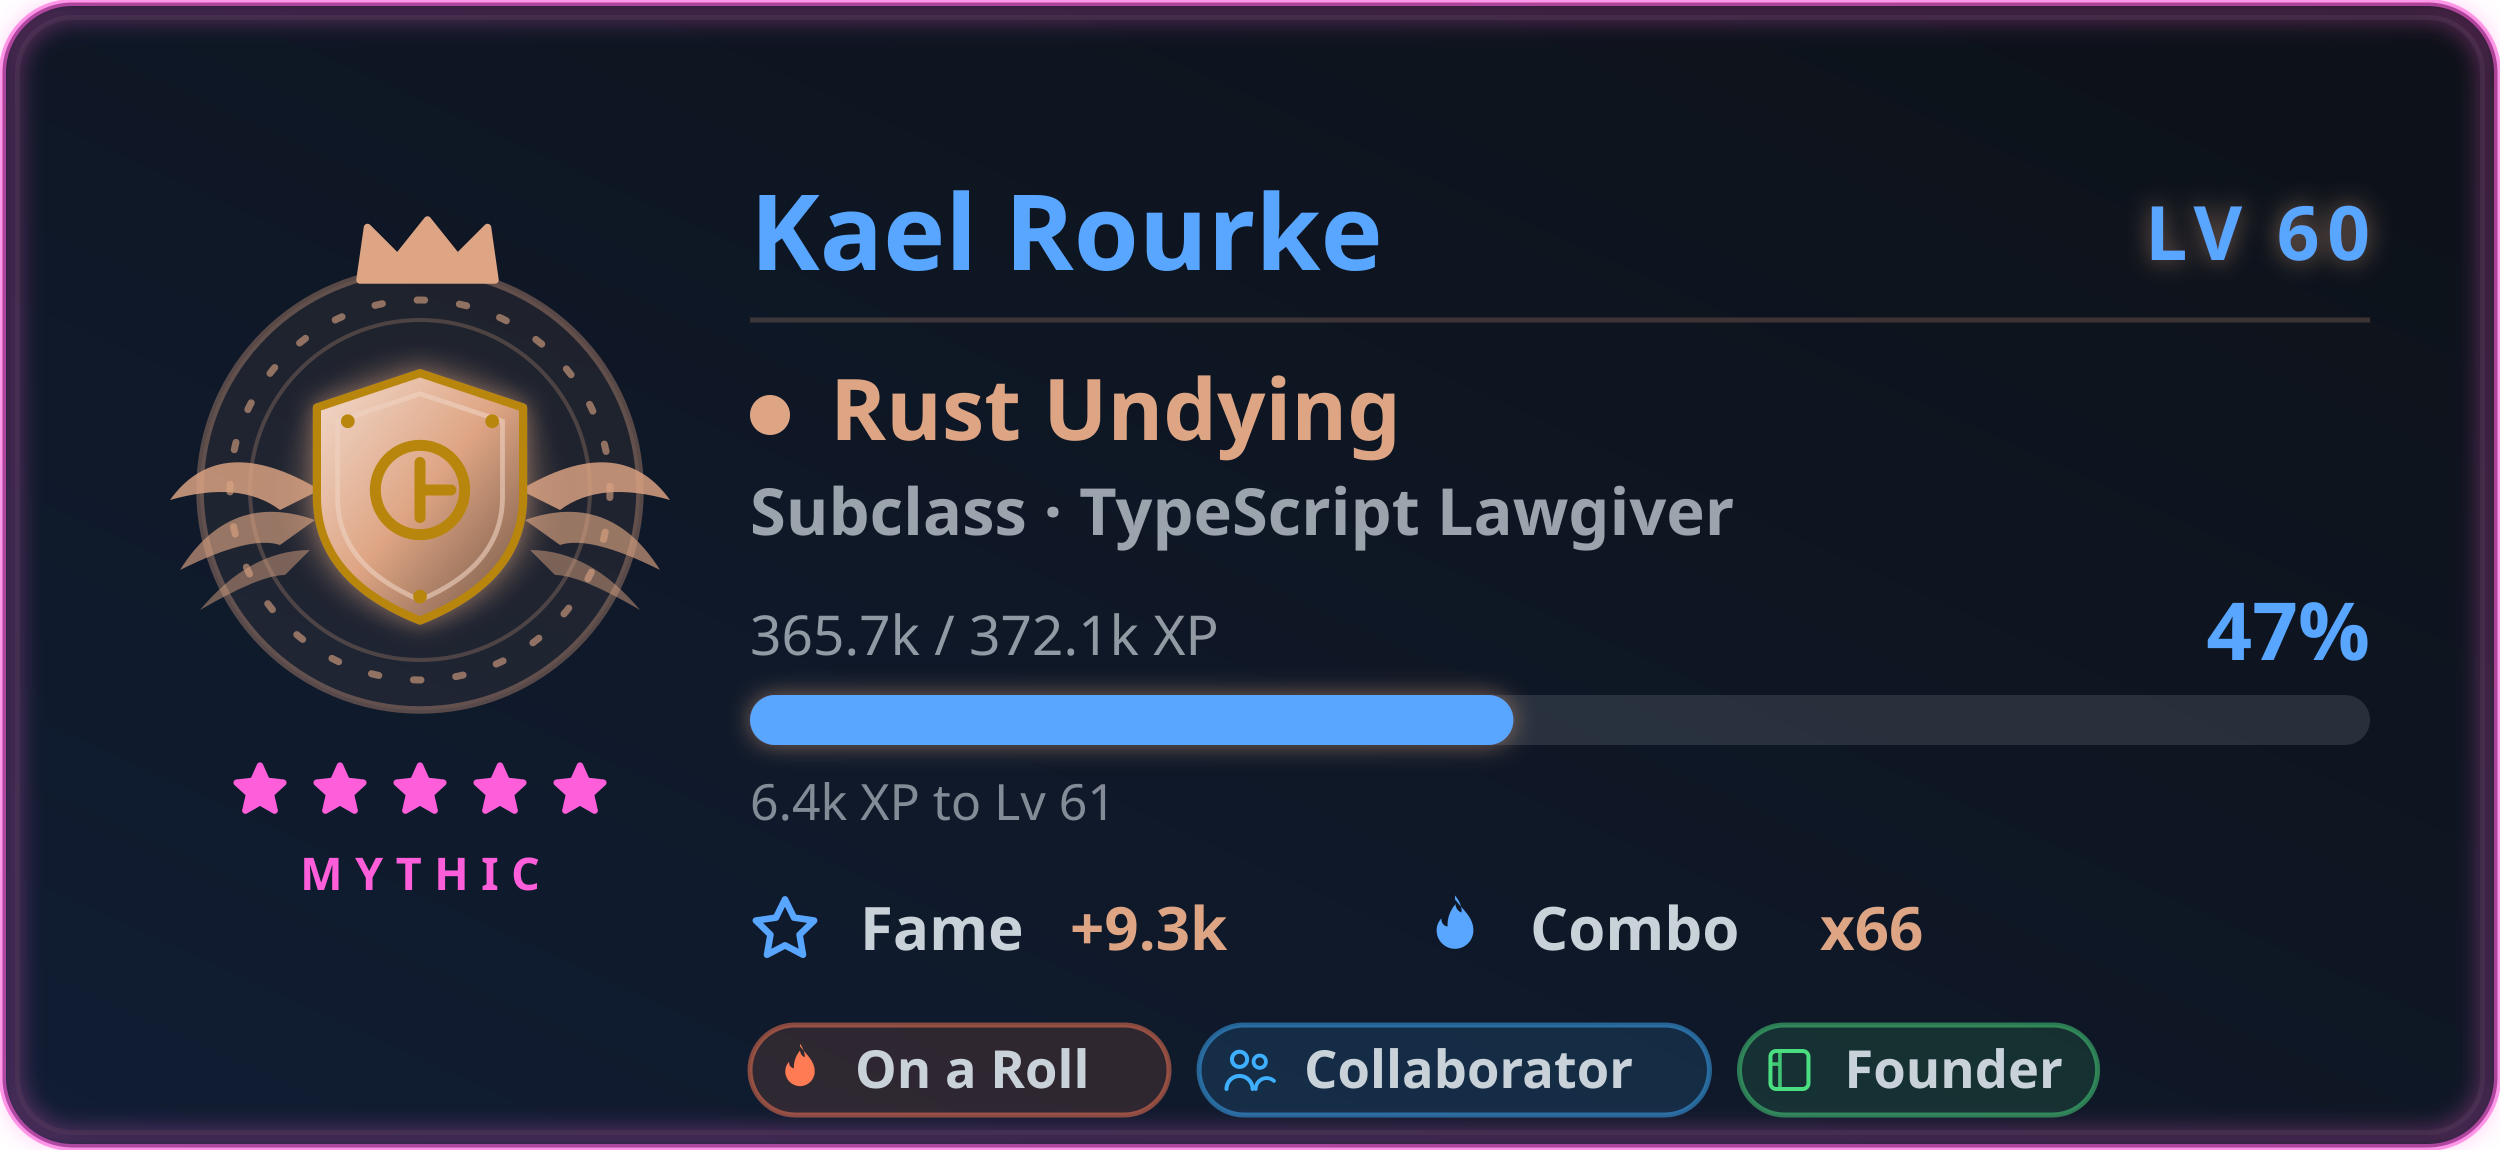
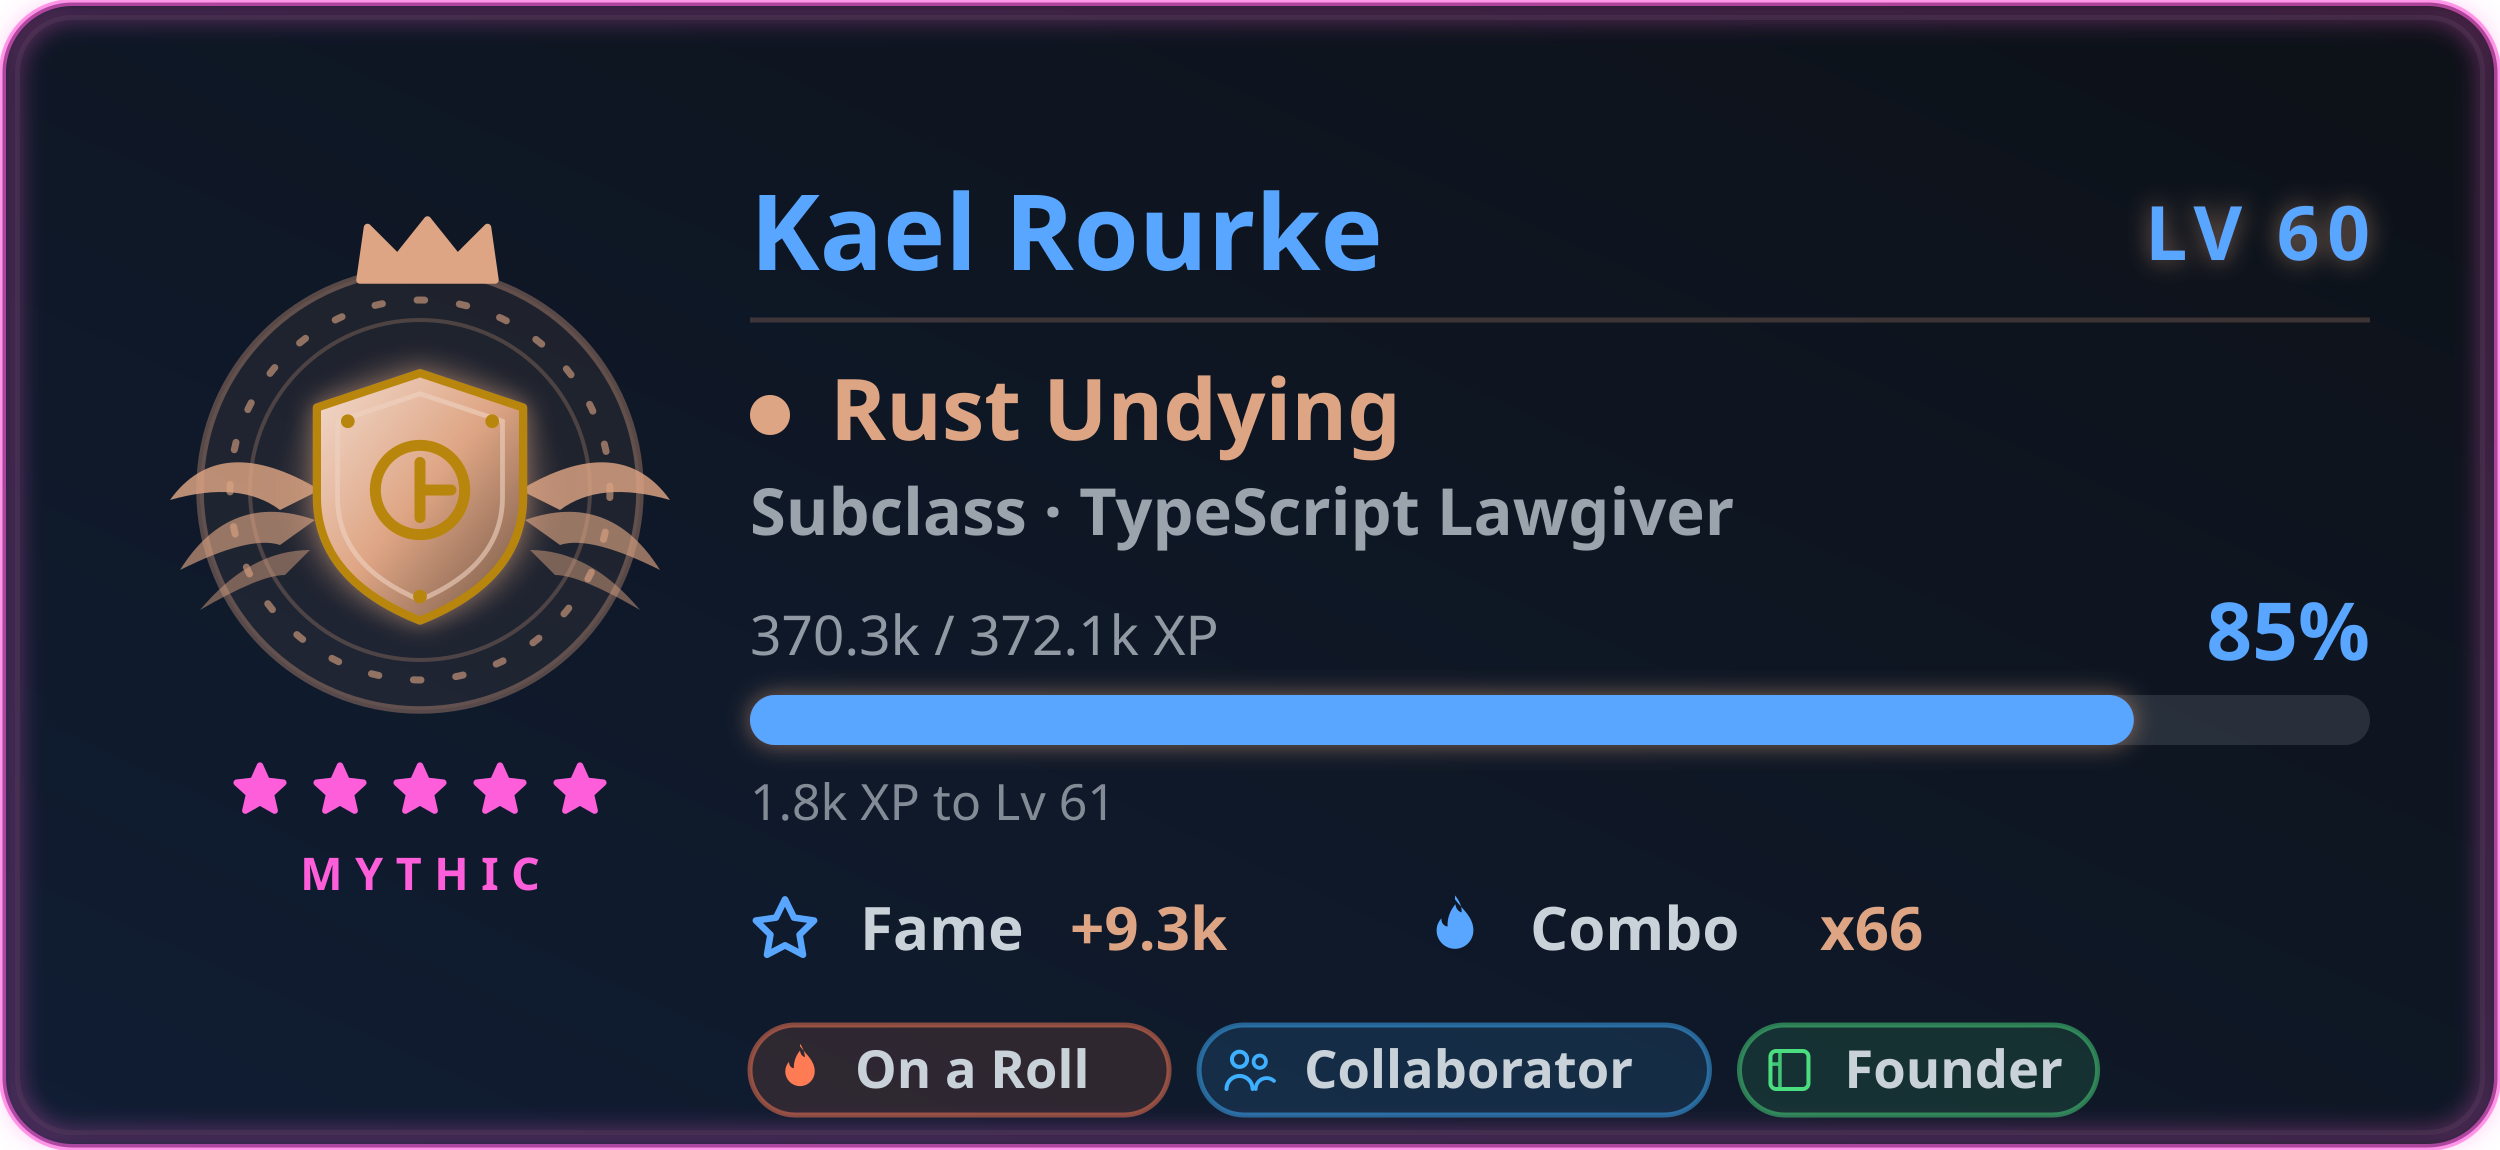
<svg xmlns="http://www.w3.org/2000/svg" width="500" height="230" viewBox="0 0 500 230" role="img" aria-labelledby="card-title-a11y card-desc-a11y">
  <style>
text { font-family: 'Segoe UI', Ubuntu, 'Helvetica Neue', sans-serif; }
.title { font-size: 18px; font-weight: 600; fill: #58a6ff; }
.title-icon { fill: #58a6ff; }
.icon { fill: #58a6ff; }


.gl-name { font-size: 21px; font-weight: 700; fill: #58a6ff; }
.gl-lvl { font-size: 15px; font-weight: 800; letter-spacing: 1.5px; fill: #58a6ff; }
.gl-class { font-size: 17px; font-weight: 700; fill: #dea584; }
.gl-sub { font-size: 13px; font-weight: 600; fill: #c9d1d9; opacity: 0.75; }
.gl-meta { font-size: 11px; fill: #c9d1d9; opacity: 0.7; }
.gl-pct { font-size: 16px; font-weight: 800; fill: #58a6ff; }
.gl-chip-label { font-size: 12px; font-weight: 600; fill: #c9d1d9; }
.gl-chip-value { font-size: 12px; font-weight: 800; fill: #dea584; }
.gl-hint { font-size: 10px; fill: #c9d1d9; opacity: 0.62; }
.gl-badge-label { font-size: 10.5px; font-weight: 600; }
.gl-rarity { font-size: 9px; font-weight: 700; letter-spacing: 2.5px; fill: #ff5edb; }

</style>
  <defs>
    <linearGradient id="card-bg" x1="0" y1="0" x2="1" y2="1" gradientTransform="rotate(90, 0.5, 0.5)">
      <stop offset="0.0%" stop-color="#0d1117" />
      <stop offset="100.0%" stop-color="#101d33" />
    </linearGradient>
    <filter id="card-glow" x="-50%" y="-50%" width="200%" height="200%">
      <feGaussianBlur in="SourceGraphic" stdDeviation="3" result="blur" />
      <feFlood flood-color="#58a6ff" flood-opacity="0.55" result="tint" />
      <feComposite in="tint" in2="blur" operator="in" result="softGlow" />
      <feMerge>
        <feMergeNode in="softGlow" />
        <feMergeNode in="SourceGraphic" />
      </feMerge>
    </filter>
    <filter id="gl-glow" x="-60%" y="-60%" width="220%" height="220%">
      <feGaussianBlur in="SourceGraphic" stdDeviation="2.4" result="b" />
      <feFlood flood-color="#dea584" flood-opacity="0.55" result="t" />
      <feComposite in="t" in2="b" operator="in" result="g" />
      <feMerge>
        <feMergeNode in="g" />
        <feMergeNode in="SourceGraphic" />
      </feMerge>
    </filter>
    <filter id="gl-rarity" x="-20%" y="-20%" width="140%" height="140%">
      <feGaussianBlur stdDeviation="2.4" />
    </filter>
  </defs>
  <rect x="0.5" y="0.5" width="499" height="229" rx="14" fill="url(#card-bg)" stroke="#ff5edb" stroke-width="1.4" stroke-opacity="0.6" />
  <rect x="3.5" y="3.5" width="493" height="223" rx="11" fill="none" stroke="#30363d" stroke-opacity="0.4" />
  <rect x="2" y="2" width="496" height="226" rx="13" fill="none" stroke="#ff5edb" stroke-width="3.5" stroke-opacity="0.4" filter="url(#gl-rarity)" />
  <g class="fade">
    <g class="">
      <g class="flourish">
        <g transform="translate(84,0)">
          <g transform="translate(0,98)" fill="#dea584">
            <path d="M20 0 Q 40 -12 50 2 Q 36 -2 28 4 Z" opacity="0.82" />
            <path d="M21 6 Q 38 0 48 16 Q 34 9 28 11 Z" opacity="0.64" />
            <path d="M22 12 Q 34 12 44 24 Q 32 17 27 17 Z" opacity="0.48" />
          </g>
        </g>
        <g transform="translate(84,0) scale(-1,1)">
          <g transform="translate(0,98)" fill="#dea584">
            <path d="M20 0 Q 40 -12 50 2 Q 36 -2 28 4 Z" opacity="0.82" />
            <path d="M21 6 Q 38 0 48 16 Q 34 9 28 11 Z" opacity="0.64" />
            <path d="M22 12 Q 34 12 44 24 Q 32 17 27 17 Z" opacity="0.48" />
          </g>
        </g>
      </g>
      <circle cx="84" cy="98" r="44" fill="#dea584" fill-opacity="0.08" stroke="#dea584" stroke-opacity="0.35" stroke-width="1.5" />
      <g class="">
        <circle cx="84" cy="98" r="38" fill="none" stroke="#dea584" stroke-opacity="0.6" stroke-width="1.4" stroke-dasharray="1.5 7" stroke-linecap="round" />
        <circle cx="84" cy="98" r="34" fill="none" stroke="#dea584" stroke-opacity="0.25" stroke-width="0.8" />
      </g>
      <g class="" filter="url(#gl-glow)">
        <svg class="" x="51" y="65" width="66" height="66" viewBox="0 0 48 48" aria-hidden="true">
          <defs>
            <radialGradient id="rsHalo" cx="0.5" cy="0.5" r="0.5">
              <stop offset="0" stop-color="#dea584" stop-opacity="0.42" />
              <stop offset="1" stop-color="#dea584" stop-opacity="0" />
            </radialGradient>
            <linearGradient id="rsMetal" x1="0" y1="0" x2="1" y2="1">
              <stop offset="0" stop-color="#f2dbce" />
              <stop offset="0.5" stop-color="#dea584" />
              <stop offset="1" stop-color="#6f5342" />
            </linearGradient>
          </defs>
          <circle cx="24" cy="24" r="21" fill="url(#rsHalo)" />
          <path d="M24 7 L39 12 V25 Q39 37 24 43 Q9 37 9 25 V12 Z" fill="url(#rsMetal)" stroke="#b8860b" stroke-width="1.2" stroke-linejoin="round" />
          <path d="M24 10 L36 14 V25 Q36 35 24 40 Q12 35 12 25 V14 Z" fill="none" stroke="#efd2c2" stroke-width="0.7" stroke-opacity="0.6" />
          <circle cx="24" cy="24" r="6.5" fill="none" stroke="#b8860b" stroke-width="1.6" />
          <g stroke="#b8860b" stroke-width="1.6" stroke-linecap="round">
            <path d="M24 20 V28 M24 24 L28.5 24" />
          </g>
          <g fill="#b8860b">
            <circle cx="13.5" cy="14" r="1" />
            <circle cx="34.5" cy="14" r="1" />
            <circle cx="24" cy="39.5" r="1" />
          </g>
        </svg>
      </g>
      <g transform="translate(69, 42.5) scale(1.5)">
        <path d="M2 9 L3 2 L7 6 L11 1 L15 6 L19 2 L20 9 Z" fill="#dea584" stroke="#dea584" stroke-width="1" stroke-linejoin="round" />
      </g>
    </g>
    <g>
      <g class="" transform="translate(45.5, 151.5) scale(0.5416667)" fill="#ff5edb" stroke="#ff5edb" stroke-width="2.4" stroke-linejoin="round" stroke-linecap="round" opacity="1">
        <path d="M12 3 L14.5 8.6 L20.6 9.3 L16 13.5 L17.4 19.6 L12 16.5 L6.6 19.6 L8 13.5 L3.4 9.3 L9.5 8.6 Z" />
      </g>
      <g class="" transform="translate(61.5, 151.5) scale(0.5416667)" fill="#ff5edb" stroke="#ff5edb" stroke-width="2.4" stroke-linejoin="round" stroke-linecap="round" opacity="1">
        <path d="M12 3 L14.5 8.6 L20.6 9.3 L16 13.5 L17.4 19.6 L12 16.5 L6.6 19.6 L8 13.5 L3.4 9.3 L9.5 8.6 Z" />
      </g>
      <g class="" transform="translate(77.5, 151.5) scale(0.5416667)" fill="#ff5edb" stroke="#ff5edb" stroke-width="2.4" stroke-linejoin="round" stroke-linecap="round" opacity="1">
        <path d="M12 3 L14.5 8.6 L20.6 9.3 L16 13.5 L17.4 19.6 L12 16.5 L6.6 19.6 L8 13.5 L3.4 9.3 L9.5 8.6 Z" />
      </g>
      <g class="" transform="translate(93.5, 151.5) scale(0.5416667)" fill="#ff5edb" stroke="#ff5edb" stroke-width="2.4" stroke-linejoin="round" stroke-linecap="round" opacity="1">
        <path d="M12 3 L14.5 8.6 L20.6 9.3 L16 13.5 L17.4 19.6 L12 16.5 L6.6 19.6 L8 13.5 L3.4 9.3 L9.5 8.6 Z" />
      </g>
      <g class="" transform="translate(109.5, 151.5) scale(0.5416667)" fill="#ff5edb" stroke="#ff5edb" stroke-width="2.4" stroke-linejoin="round" stroke-linecap="round" opacity="1">
        <path d="M12 3 L14.5 8.6 L20.6 9.3 L16 13.5 L17.4 19.6 L12 16.5 L6.6 19.6 L8 13.5 L3.4 9.3 L9.5 8.6 Z" />
      </g>
    </g>
    <text class="gl-rarity" x="84" y="178" text-anchor="middle">MYTHIC</text>
  </g>
  <g class="fade" style="animation-delay:.15s">
    <text class="gl-name" x="150" y="54">Kael Rourke</text>
    <text class="gl-lvl glow-pulse" x="474" y="52" text-anchor="end" filter="url(#gl-glow)">LV 60</text>
    <line x1="150" y1="64" x2="474" y2="64" stroke="#dea584" stroke-opacity="0.22" stroke-width="1" />
    <circle cx="154" cy="83" r="4" fill="#dea584" />
    <text class="gl-class" x="166" y="88">Rust Undying</text>
    <text class="gl-sub" x="150" y="107">Subclass · TypeScript Lawgiver</text>
-     <text class="gl-meta" x="150" y="131">365.7k / 372.1k XP</text>
-     <text class="gl-pct " x="474" y="132" text-anchor="end">47%</text>
+     <text class="gl-meta" x="150" y="131">370.3k / 372.1k XP</text>
+     <text class="gl-pct " x="474" y="132" text-anchor="end">85%</text>
    <rect x="150" y="139" width="324" height="10" rx="5" fill="#c9d1d9" fill-opacity="0.14" />
-     <rect class="xp-fill " x="150" y="139" width="152.682" height="10" rx="5" fill="#58a6ff" filter="url(#gl-glow)" />
-     <text class="gl-hint" x="150" y="164">6.4k XP to Lv 61</text>
+     <rect class="xp-fill " x="150" y="139" width="276.766" height="10" rx="5" fill="#58a6ff" filter="url(#gl-glow)" />
+     <text class="gl-hint" x="150" y="164">1.8k XP to Lv 61</text>
    <g transform="translate(150, 190)">
      <svg class="icon" x="0" y="-11" width="14" height="14" viewBox="0 0 16 16" aria-hidden="true">
        <path fill-rule="evenodd" d="M8 .25a.75.75 0 0 1 .673.418l1.882 3.815 4.21.612a.75.75 0 0 1 .416 1.279l-3.046 2.97.719 4.192a.75.75 0 0 1-1.088.791L8 12.347l-3.766 1.98a.75.75 0 0 1-1.088-.79l.72-4.194L.818 6.374a.75.75 0 0 1 .416-1.28l4.21-.611L7.327.668A.75.75 0 0 1 8 .25zm0 2.445L6.615 5.5a.75.75 0 0 1-.564.41l-3.097.45 2.24 2.184a.75.75 0 0 1 .216.664l-.528 3.084 2.769-1.456a.75.75 0 0 1 .698 0l2.77 1.456-.53-3.084a.75.75 0 0 1 .216-.664l2.24-2.183-3.096-.45a.75.75 0 0 1-.564-.41L8 2.694v.001z" />
      </svg>
      <text class="gl-chip-label" x="22" y="0">Fame</text>
      <text class="gl-chip-value" x="64" y="0">+9.3k</text>
    </g>
    <g transform="translate(284, 190)">
      <svg class="icon" x="0" y="-11" width="14" height="14" viewBox="0 0 16 16" aria-hidden="true">
        <path fill-rule="evenodd" d="M8 1c1.7 2.3 4.2 4 4.2 7.1a4.2 4.2 0 0 1-8.4 0c0-1.1.4-2 1.1-2.8-.1 1 .5 1.8 1.4 1.9-.1-1.9.6-3.7 1.8-5.1.1 1 .6 1.6 1.4 1.9.1-1.4-.5-2.7-1.5-3.9z" />
      </svg>
      <text class="gl-chip-label" x="22" y="0">Combo</text>
      <text class="gl-chip-value" x="80" y="0">x66</text>
    </g>
  </g>
  <g class="fade" style="animation-delay:.2s">
    <g>
      <rect x="150" y="205" width="83.81" height="18" rx="9" fill="#ff7b54" fill-opacity="0.13" stroke="#ff7b54" stroke-opacity="0.5" stroke-width="1" />
      <g transform="translate(154.3, 208.3) scale(0.475)">
        <path d="M12 2c2.5 3.4 6.2 6 6.2 10.6a6.2 6.2 0 0 1-12.4 0c0-1.6.6-3 1.6-4.1-.1 1.5.8 2.6 2 2.8-.1-2.8.9-5.4 2.6-7.5.2 1.5.9 2.4 2.1 2.8-.2-2-.8-4-2.1-5.6Z" fill="#ff7b54" />
      </g>
      <text class="gl-badge-label" x="171" y="217.6" fill="#c9d1d9">On a Roll</text>
    </g>
    <g>
      <rect x="239.81" y="205" width="102.08" height="18" rx="9" fill="#3fb0ff" fill-opacity="0.13" stroke="#3fb0ff" stroke-opacity="0.5" stroke-width="1" />
      <g transform="translate(244.11, 208.3) scale(0.475)">
        <circle cx="8" cy="7.5" r="3.2" fill="none" stroke="#3fb0ff" stroke-width="1.7" />
        <path d="M2.5 20a5.5 5.5 0 0 1 11 0" fill="none" stroke="#3fb0ff" stroke-width="1.7" stroke-linecap="round" />
        <circle cx="16.5" cy="8.5" r="2.6" fill="none" stroke="#3fb0ff" stroke-width="1.6" />
        <path d="M14.8 20a4.6 4.6 0 0 1 7.7-3.4" fill="none" stroke="#3fb0ff" stroke-width="1.6" stroke-linecap="round" />
      </g>
      <text class="gl-badge-label" x="260.81" y="217.6" fill="#c9d1d9">Collaborator</text>
    </g>
    <g>
      <rect x="347.89" y="205" width="71.63" height="18" rx="9" fill="#4ade80" fill-opacity="0.13" stroke="#4ade80" stroke-opacity="0.5" stroke-width="1" />
      <g transform="translate(352.19, 208.3) scale(0.475)">
        <rect x="4" y="4" width="16" height="16" rx="2.4" fill="none" stroke="#4ade80" stroke-width="1.7" />
        <path d="M8 4v16 M4 9.5h4" fill="none" stroke="#4ade80" stroke-width="1.5" opacity="0.85" />
      </g>
      <text class="gl-badge-label" x="368.89" y="217.6" fill="#c9d1d9">Founder</text>
    </g>
  </g>
</svg>
